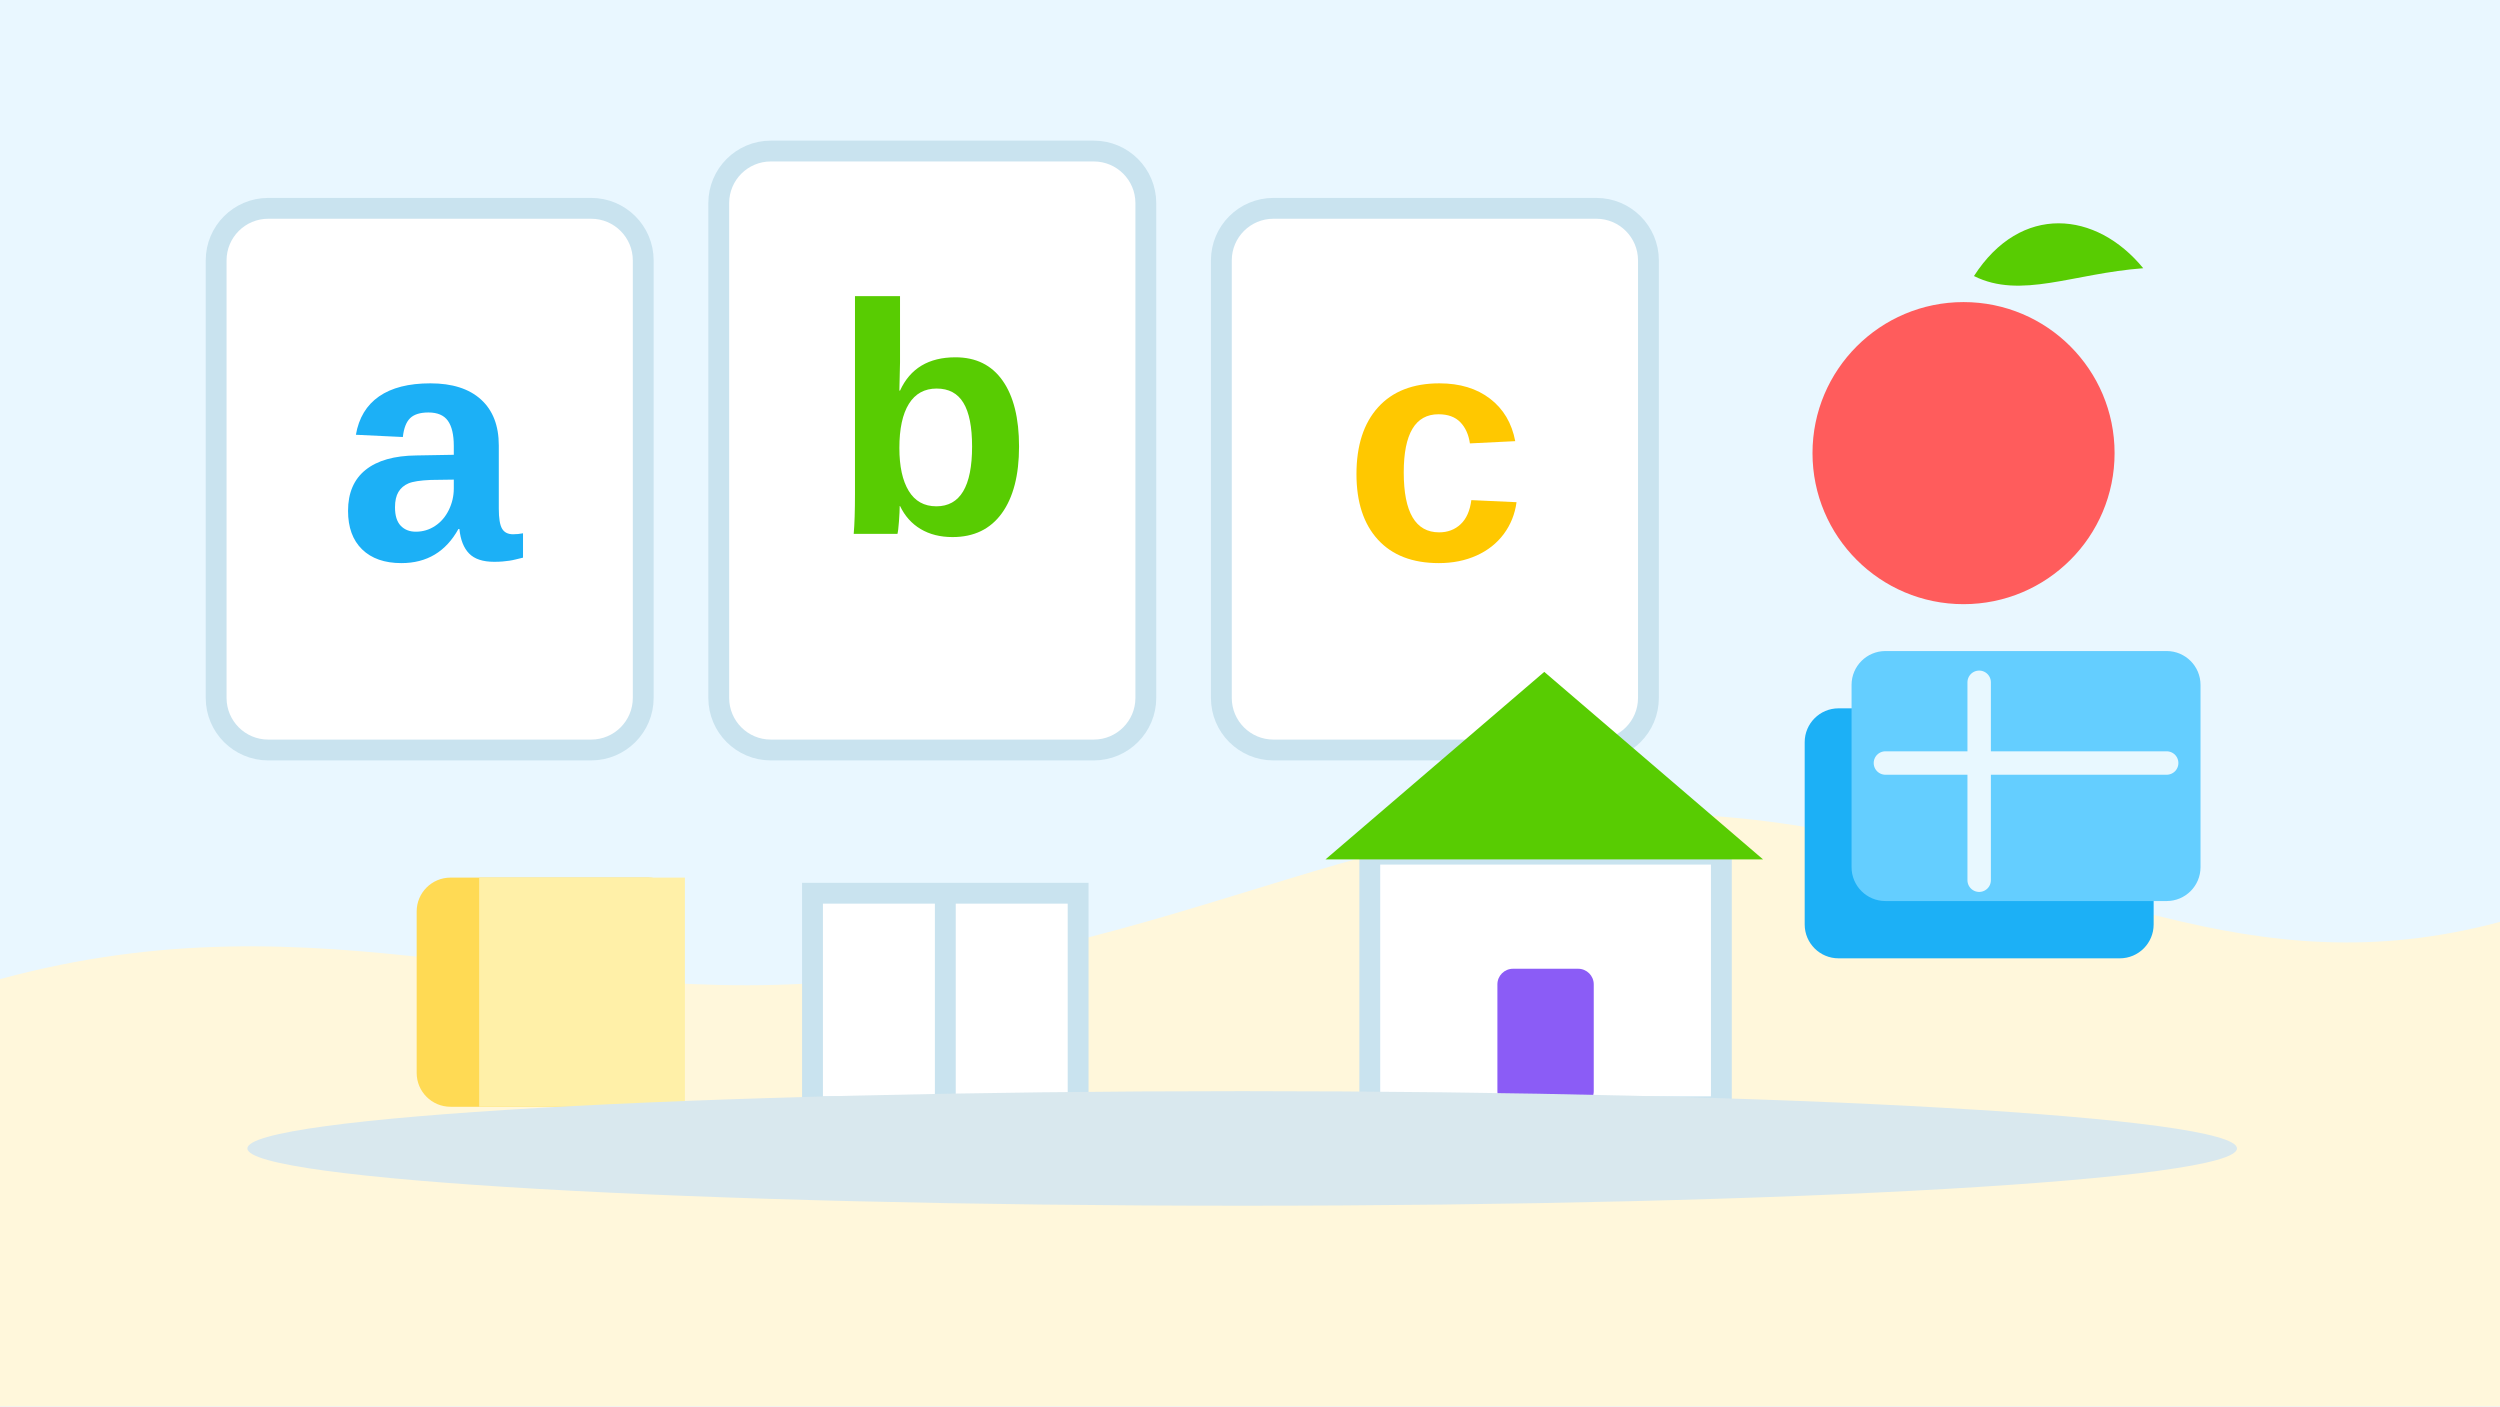
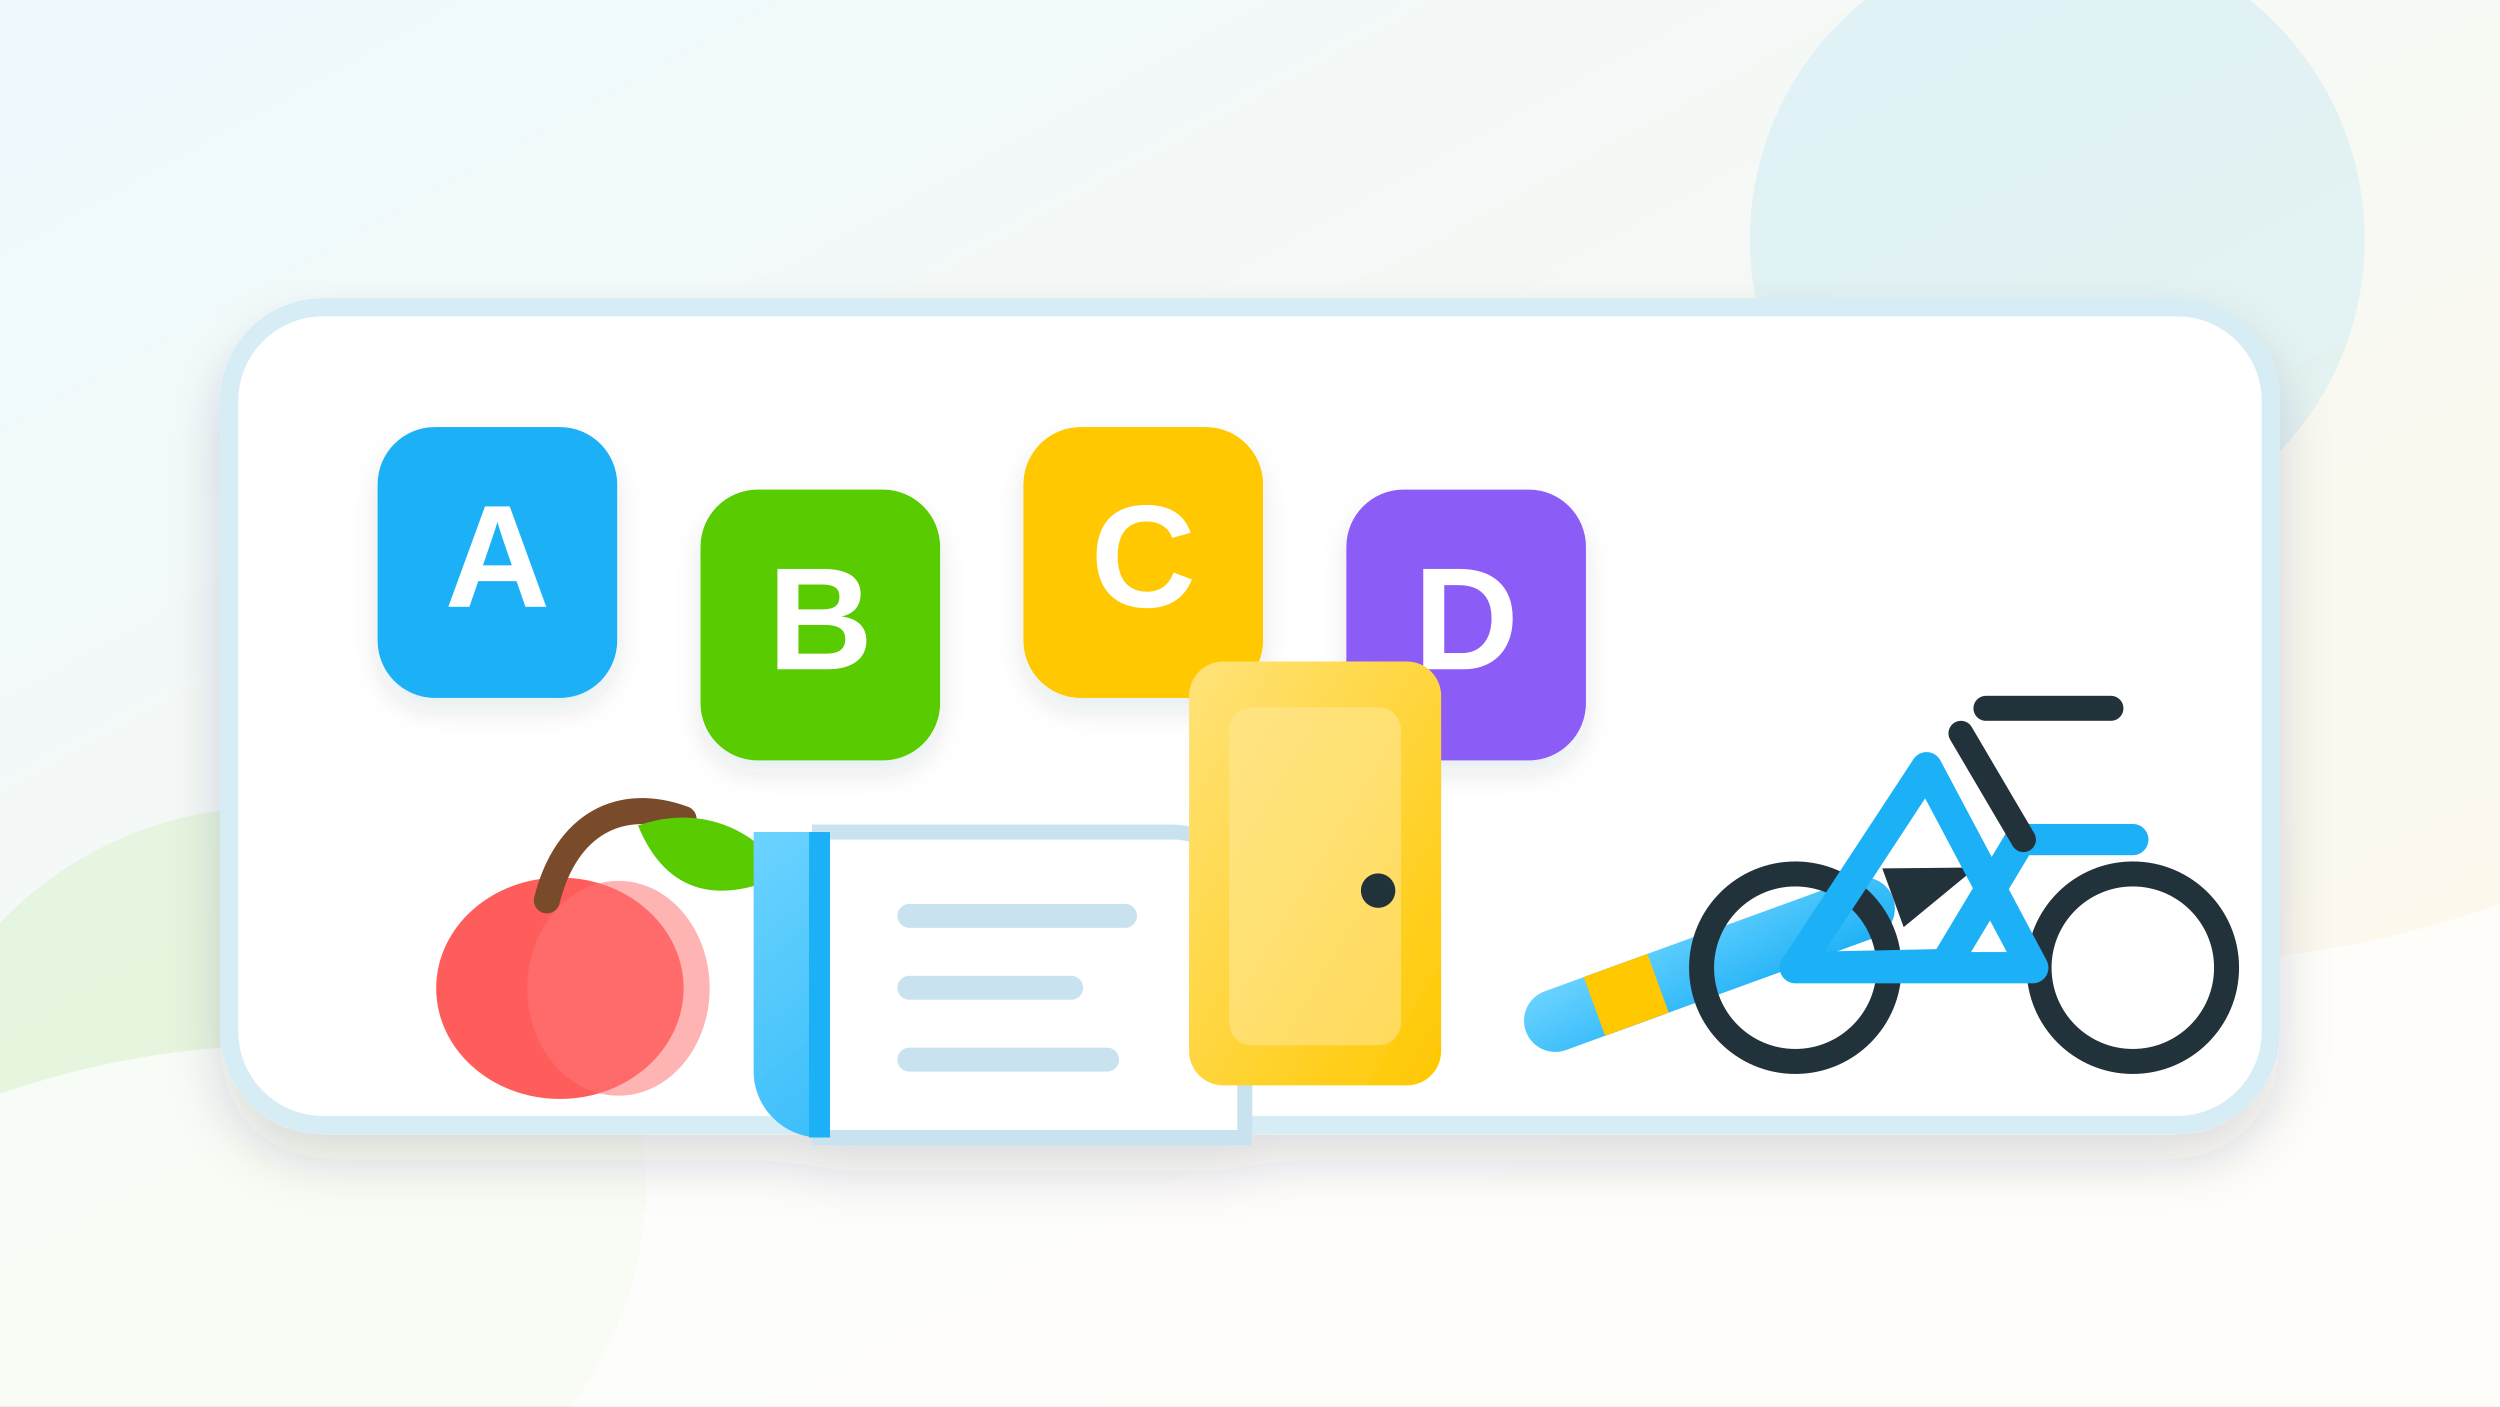
<svg xmlns="http://www.w3.org/2000/svg" viewBox="0 0 960 540" role="img" aria-labelledby="title desc">
-   <rect width="960" height="540" fill="#e9f7ff" />
-   <path d="M0 376c125-34 210 13 331 0 149-16 219-83 365-58 103 17 167 62 264 36v186H0z" fill="#fff7db" />
-   <rect x="83" y="80" width="164" height="208" rx="20" fill="#fff" stroke="#c9e3ef" stroke-width="8" />
-   <rect x="276" y="58" width="164" height="230" rx="20" fill="#fff" stroke="#c9e3ef" stroke-width="8" />
-   <rect x="469" y="80" width="164" height="208" rx="20" fill="#fff" stroke="#c9e3ef" stroke-width="8" />
-   <text x="165" y="215" text-anchor="middle" font-family="Arial Rounded MT Bold, Arial, sans-serif" font-size="126" font-weight="900" fill="#1cb0f6">a</text>
-   <text x="358" y="205" text-anchor="middle" font-family="Arial Rounded MT Bold, Arial, sans-serif" font-size="126" font-weight="900" fill="#58cc02">b</text>
-   <text x="551" y="215" text-anchor="middle" font-family="Arial Rounded MT Bold, Arial, sans-serif" font-size="126" font-weight="900" fill="#ffc800">c</text>
-   <circle cx="754" cy="174" r="58" fill="#ff5c5c" />
-   <path d="M758 106c18-28 47-25 65-3-27 2-47 12-65 3z" fill="#58cc02" />
-   <rect x="693" y="272" width="134" height="96" rx="13" fill="#1cb0f6" />
-   <rect x="711" y="250" width="134" height="96" rx="13" fill="#64ceff" />
-   <path d="M760 262v76M724 293h108" stroke="#e8f8ff" stroke-width="9" stroke-linecap="round" />
-   <rect x="160" y="337" width="102" height="88" rx="13" fill="#ffda54" />
-   <path d="M184 337h79v88h-79z" fill="#fff0a8" />
-   <path d="M312 343h102v82H312z" fill="#ffffff" stroke="#c9e3ef" stroke-width="8" />
-   <path d="M363 343v82" stroke="#c9e3ef" stroke-width="8" />
-   <path d="M526 328h135v97H526z" fill="#fff" stroke="#c9e3ef" stroke-width="8" />
-   <path d="M509 330l84-72 84 72z" fill="#58cc02" />
-   <rect x="575" y="372" width="37" height="53" rx="6" fill="#8b5cf6" />
-   <ellipse cx="477" cy="441" rx="382" ry="22" fill="#d9e8ee" />
+   <defs>
+     <linearGradient id="h-bg" x1="0" y1="0" x2="1" y2="1">
+       <stop offset="0" stop-color="#effaff" />
+       <stop offset="1" stop-color="#fff8e8" />
+     </linearGradient>
+     <linearGradient id="h-blue" x1="0" y1="0" x2="1" y2="1">
+       <stop offset="0" stop-color="#6bd3ff" />
+       <stop offset="1" stop-color="#1cb0f6" />
+     </linearGradient>
+     <linearGradient id="h-green" x1="0" y1="0" x2="1" y2="1">
+       <stop offset="0" stop-color="#a7ea4e" />
+       <stop offset="1" stop-color="#58cc02" />
+     </linearGradient>
+     <linearGradient id="h-gold" x1="0" y1="0" x2="1" y2="1">
+       <stop offset="0" stop-color="#ffe37a" />
+       <stop offset="1" stop-color="#ffc800" />
+     </linearGradient>
+     <filter id="h-shadow" x="-20%" y="-20%" width="140%" height="150%">
+       <feDropShadow dx="0" dy="10" stdDeviation="10" flood-color="#24313a" flood-opacity="0.16" />
+     </filter>
+     <filter id="h-soft" x="-20%" y="-20%" width="140%" height="140%">
+       <feDropShadow dx="0" dy="5" stdDeviation="5" flood-color="#24313a" flood-opacity="0.10" />
+     </filter>
+   </defs>
+   <rect width="960" height="540" rx="0" fill="url(#h-bg)" />
+   <circle cx="790" cy="92" r="118" fill="#1cb0f6" opacity="0.10" />
+   <circle cx="104" cy="454" r="144" fill="#58cc02" opacity="0.10" />
+   <path d="M0 420c110-38 182-4 298-26 138-26 224-82 392-42 114 27 194 22 270-5v193H0z" fill="#ffffff" opacity="0.72" />
+   <g filter="url(#h-shadow)">
+     <rect x="88" y="118" width="784" height="314" rx="36" fill="#fff" stroke="#d7edf5" stroke-width="7" />
+     <g transform="translate(145 164)">
+       <g transform="translate(0 0)">
+         <rect width="92" height="104" rx="22" fill="#1cb0f6" filter="url(#h-soft)" />
+         <text x="46" y="69" text-anchor="middle" font-size="56" font-weight="900" fill="#fff" font-family="Avenir Next,Arial">A</text>
+       </g>
+       <g transform="translate(124 24)">
+         <rect width="92" height="104" rx="22" fill="#58cc02" filter="url(#h-soft)" />
+         <text x="46" y="69" text-anchor="middle" font-size="56" font-weight="900" fill="#fff" font-family="Avenir Next,Arial">B</text>
+       </g>
+       <g transform="translate(248 0)">
+         <rect width="92" height="104" rx="22" fill="#ffc800" filter="url(#h-soft)" />
+         <text x="46" y="69" text-anchor="middle" font-size="56" font-weight="900" fill="#fff" font-family="Avenir Next,Arial">C</text>
+       </g>
+       <g transform="translate(372 24)">
+         <rect width="92" height="104" rx="22" fill="#8b5cf6" filter="url(#h-soft)" />
+         <text x="46" y="69" text-anchor="middle" font-size="56" font-weight="900" fill="#fff" font-family="Avenir Next,Arial">D</text>
+       </g>
+       <g transform="translate(70 188) scale(1.25)">
+         <ellipse cx="0" cy="22" rx="38" ry="34" fill="#ff5c5c" />
+         <ellipse cx="18" cy="22" rx="28" ry="33" fill="#ff7777" opacity=".55" />
+         <path d="M-4-5c6-24 23-32 42-25" stroke="#7a4b2b" stroke-width="8" stroke-linecap="round" fill="none" />
+         <path d="M24-28c20-7 37 2 45 15-19 9-36 7-45-15z" fill="#58cc02" />
+       </g>
+       <g transform="translate(218 190) scale(1.15)">
+         <path d="M-64-30h98c16 0 28 12 28 28v74H-42c-12 0-22-10-22-22z" fill="url(#h-blue)" />
+         <path d="M-42-30h118c13 0 24 11 24 24v78H-42z" fill="#fff" stroke="#c8e3ef" stroke-width="5" />
+         <path d="M-42-30v102" stroke="#1cb0f6" stroke-width="7" />
+         <path d="M-12-2h72M-12 22h54M-12 46h66" stroke="#c8e3ef" stroke-width="8" stroke-linecap="round" />
+       </g>
+       <g transform="translate(360 178) scale(1.1)">
+         <rect x="-44" y="-80" width="88" height="148" rx="12" fill="url(#h-gold)" />
+         <rect x="-30" y="-64" width="60" height="118" rx="8" fill="#ffe899" opacity=".55" />
+         <circle cx="22" cy="0" r="6" fill="#24313a" />
+       </g>
+       <g transform="translate(518 204) rotate(-20) scale(1.0)">
+         <rect x="-82" y="-12" width="150" height="24" rx="12" fill="url(#h-blue)" />
+         <path d="M68-12l34 12-34 12z" fill="#24313a" />
+         <rect x="-54" y="-12" width="26" height="24" fill="#ffc800" />
+       </g>
+       <g transform="translate(602 162) scale(1.2)">
+         <g fill="none" stroke-linecap="round" stroke-linejoin="round">
+           <circle cx="-48" cy="38" r="30" stroke="#24313a" stroke-width="8" />
+           <circle cx="60" cy="38" r="30" stroke="#24313a" stroke-width="8" />
+           <path d="M-48 38l42-64 34 64h-76l48-1 24-40h36" stroke="#1cb0f6" stroke-width="10" />
+           <path d="M13-45h40M25-3l-20-34" stroke="#24313a" stroke-width="8" />
+         </g>
+       </g>
+     </g>
+   </g>
</svg>
